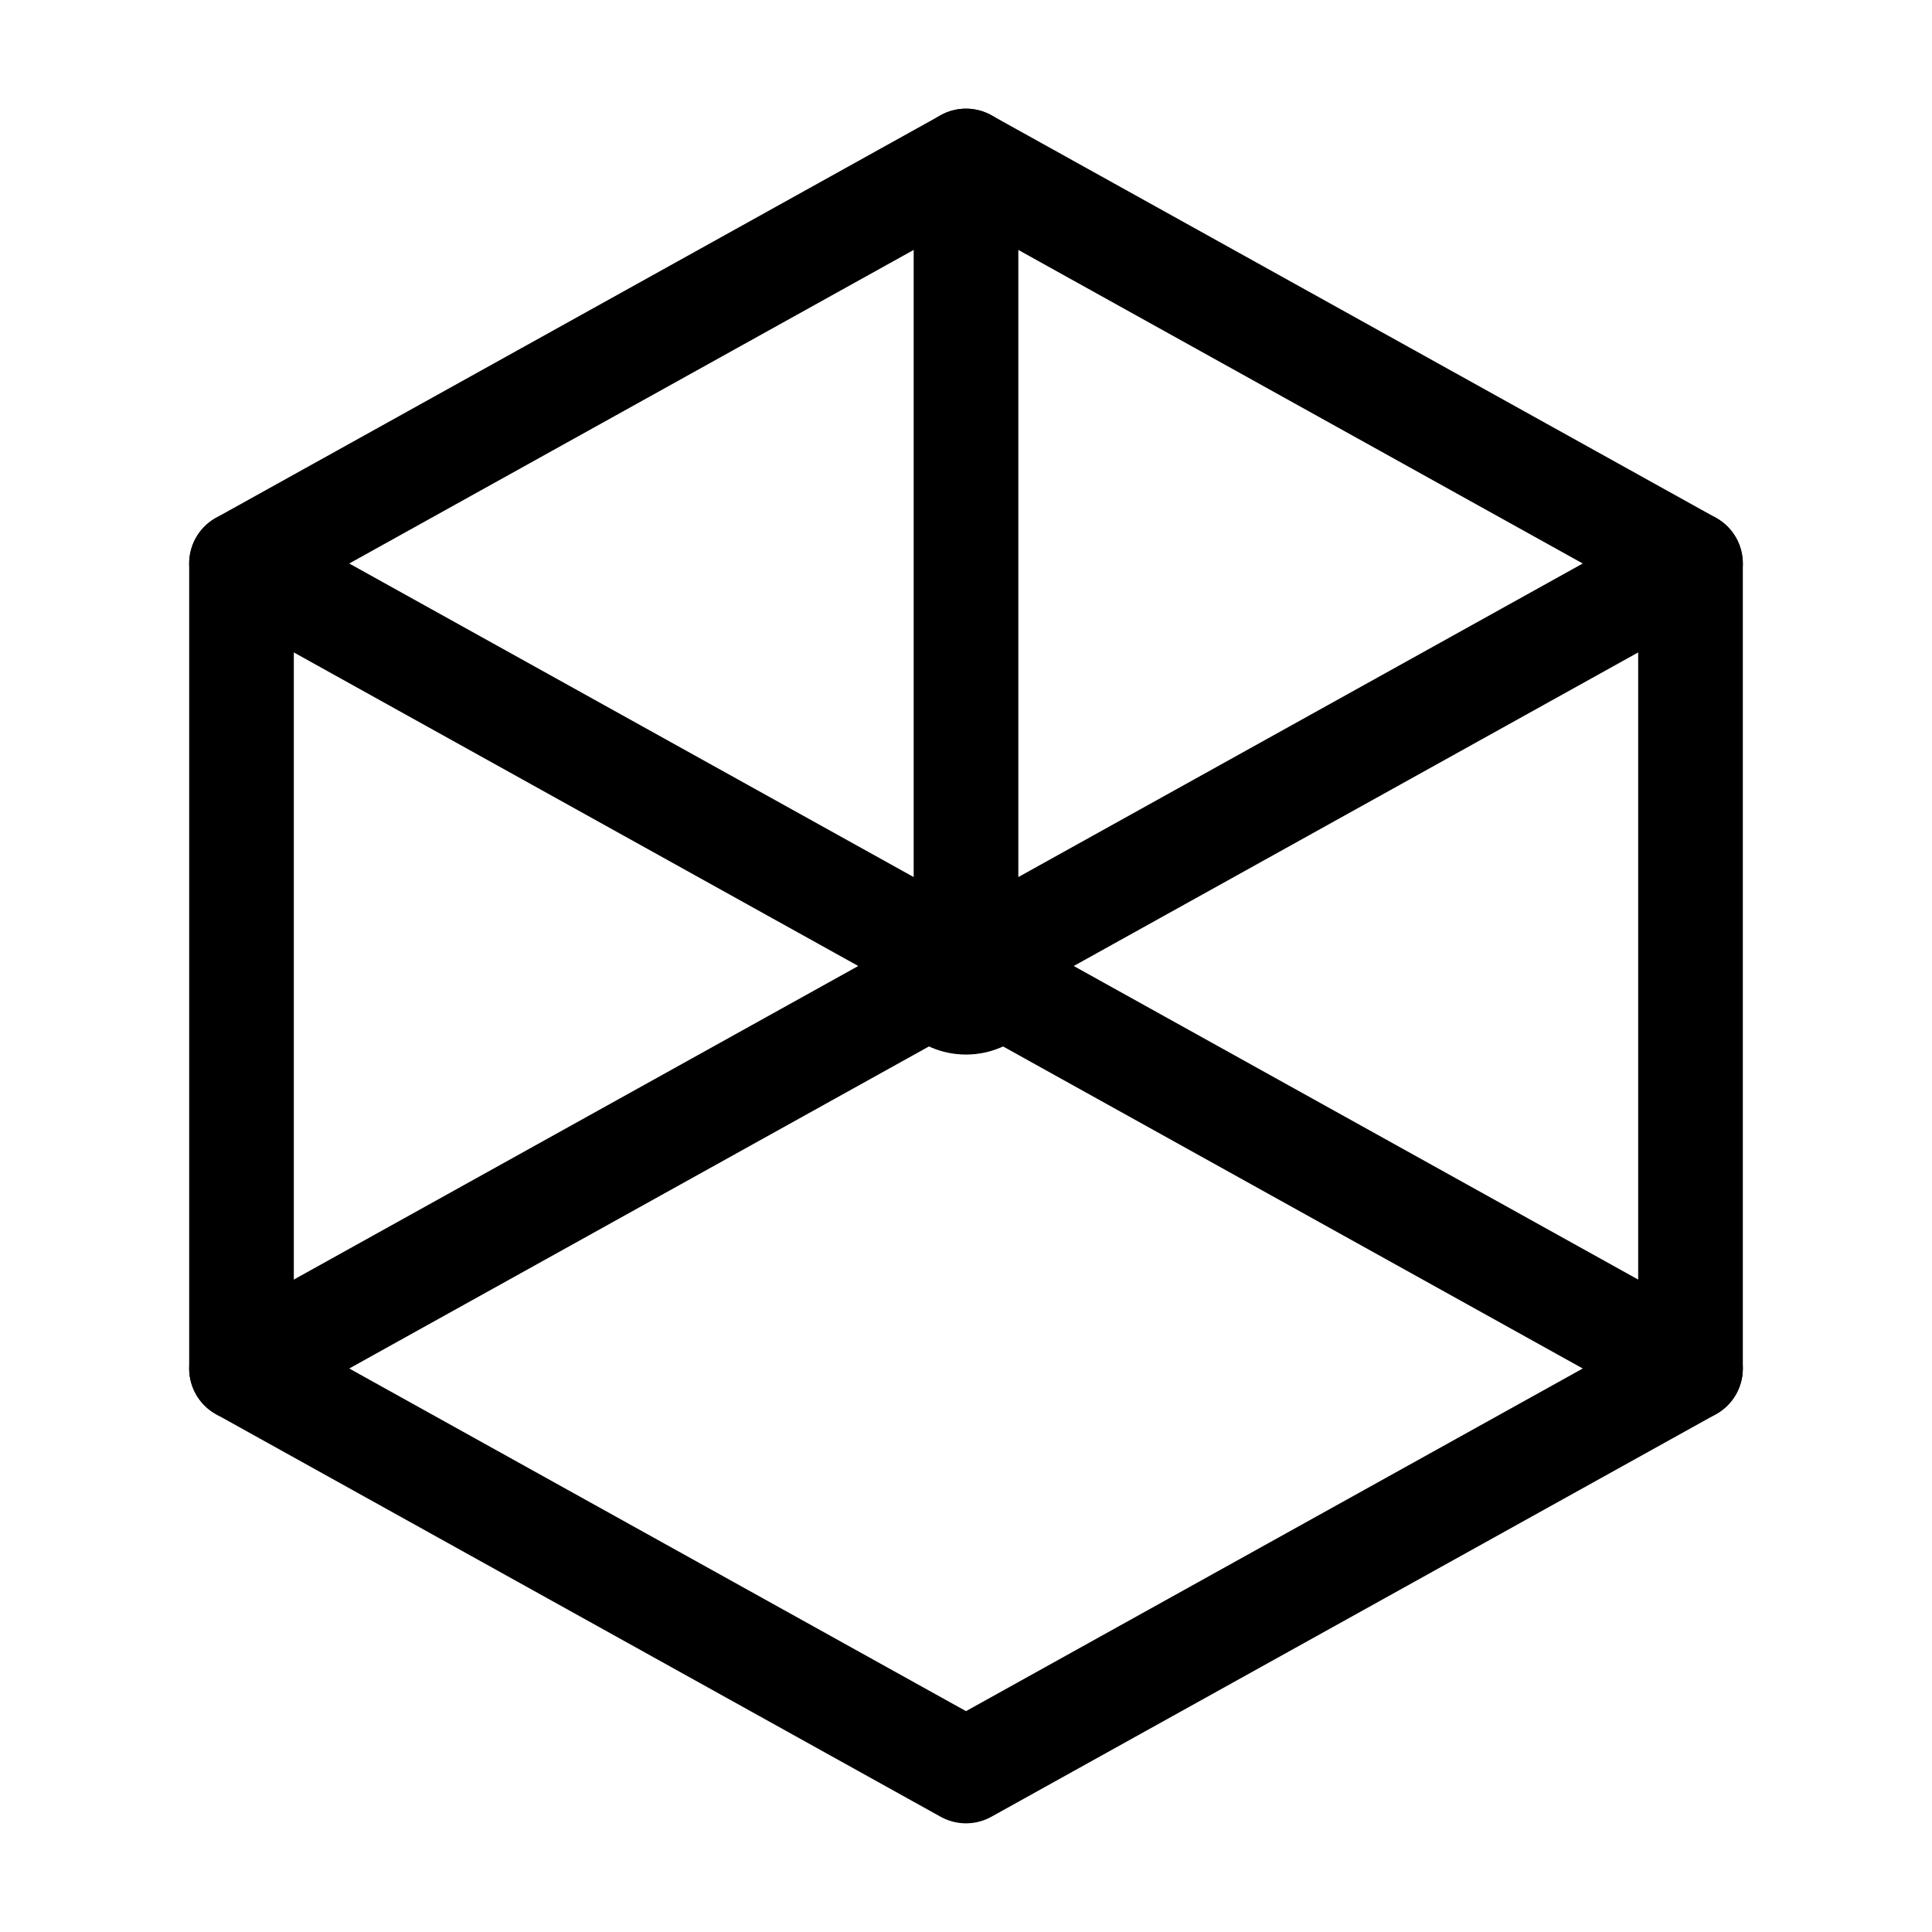
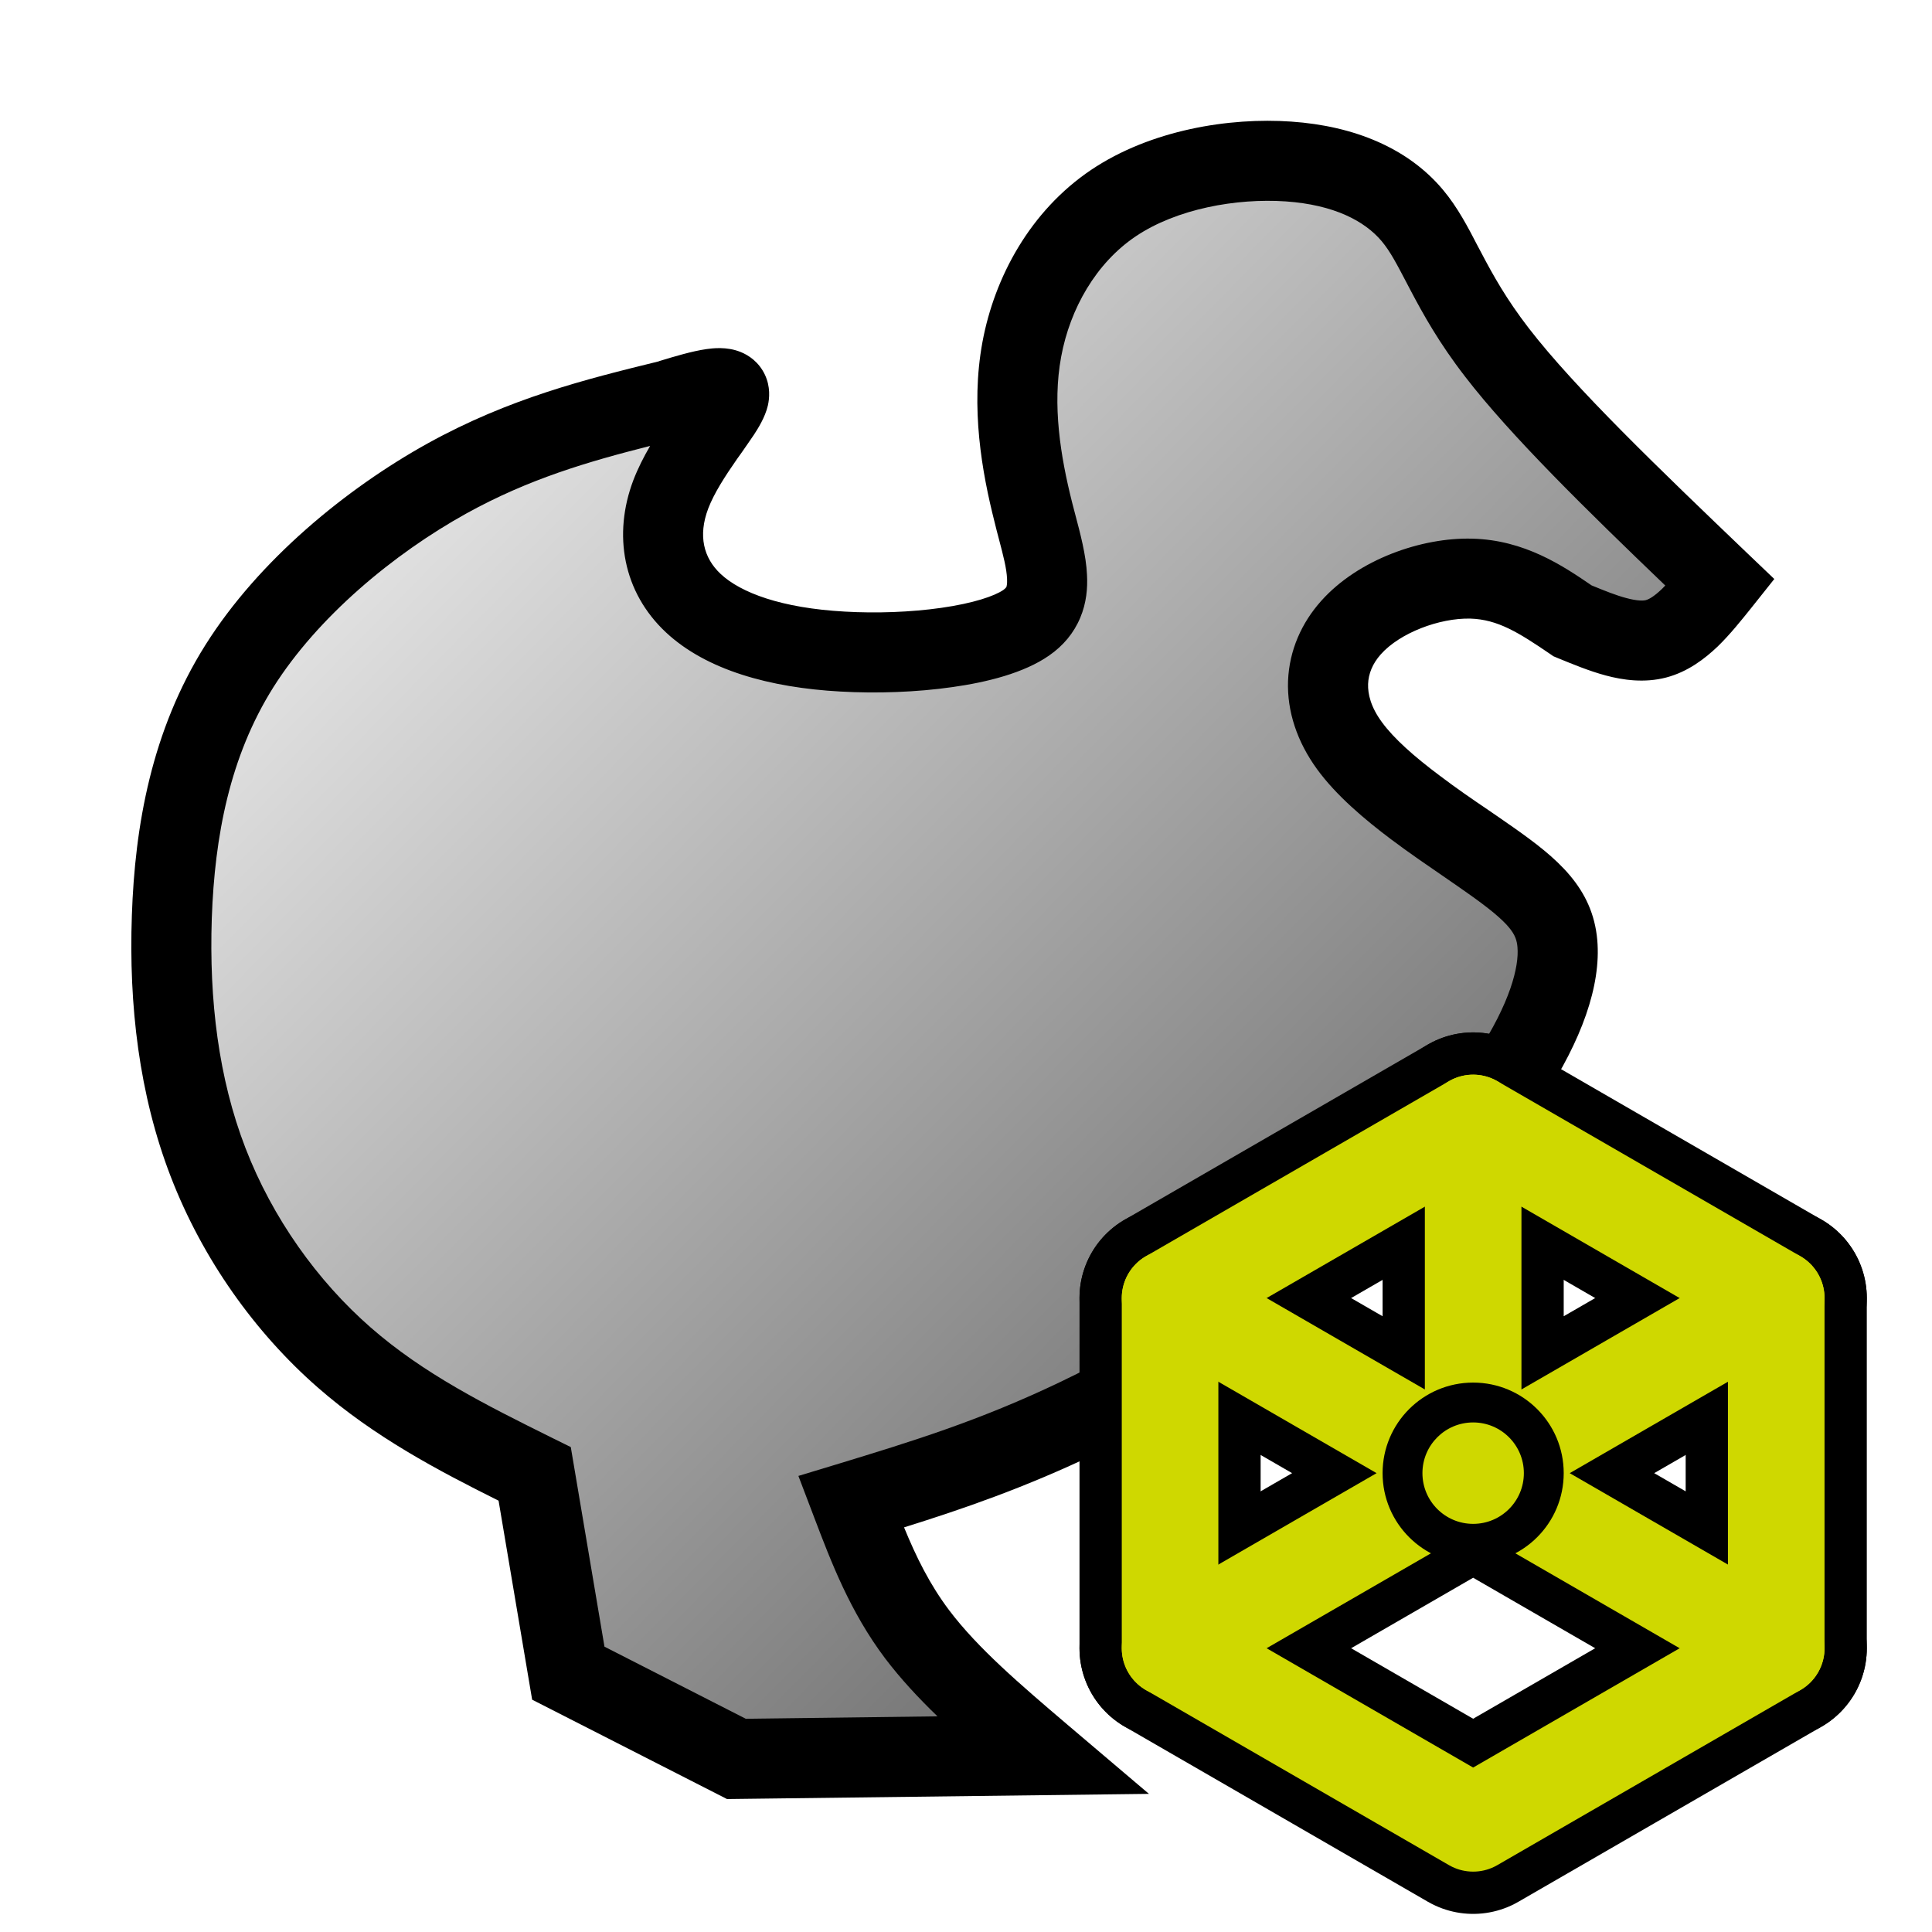
- <svg xmlns="http://www.w3.org/2000/svg" viewBox="0 0 24 24" fill="none" stroke="currentColor" stroke-width="1.3" stroke-linecap="round" stroke-linejoin="round">
-   <polygon points="12,2 21,7 21,17 12,22 3,17 3,7" />
-   <path d="M12 2 L12 12 M3 7 L12 12 L21 7 M3 17 L12 12 L21 17" />
-   <circle cx="12" cy="12" r="1.1" fill="currentColor" stroke="none" />
+ <svg xmlns="http://www.w3.org/2000/svg" width="16" height="16" viewBox="0 0 16 16" fill="none">
+   <path d="M7.048 12.437C7.638 12.257 8.228 12.078 8.932 11.74C9.636 11.402 10.455 10.906 11.099 10.396C11.742 9.886 12.212 9.361 12.507 8.911C12.801 8.461 12.921 8.085 12.898 7.815C12.874 7.544 12.705 7.379 12.345 7.125C11.984 6.871 11.433 6.529 11.176 6.176C10.918 5.822 10.956 5.457 11.189 5.197C11.421 4.937 11.847 4.783 12.185 4.792C12.524 4.801 12.773 4.971 13.023 5.142C13.266 5.242 13.511 5.343 13.714 5.29C13.917 5.237 14.081 5.031 14.245 4.825C13.522 4.133 12.8 3.442 12.397 2.919C11.994 2.396 11.912 2.043 11.697 1.786C11.482 1.529 11.133 1.369 10.671 1.337C10.21 1.305 9.637 1.402 9.221 1.682C8.806 1.962 8.549 2.424 8.462 2.894C8.375 3.365 8.457 3.844 8.558 4.243C8.659 4.642 8.779 4.962 8.498 5.157C8.217 5.353 7.535 5.427 6.979 5.396C6.422 5.365 5.991 5.229 5.742 4.995C5.493 4.762 5.427 4.431 5.555 4.094C5.683 3.757 6.006 3.415 6.036 3.284C6.066 3.153 5.804 3.233 5.542 3.312C4.941 3.461 4.342 3.609 3.703 3.962C3.064 4.316 2.387 4.874 1.983 5.516C1.579 6.158 1.447 6.882 1.423 7.592C1.399 8.302 1.481 8.998 1.724 9.628C1.967 10.258 2.371 10.822 2.849 11.241C3.327 11.66 3.877 11.932 4.428 12.206L4.706 13.857L6.098 14.566L8.626 14.536C8.242 14.209 7.859 13.885 7.596 13.535C7.333 13.185 7.19 12.81 7.048 12.437Z" fill="url(#raphosGeometryBody)" />
+   <path fill-rule="evenodd" clip-rule="evenodd" d="M9.036 1.407C9.53 1.075 10.182 0.971 10.694 1.007C11.217 1.043 11.663 1.228 11.951 1.573C12.071 1.716 12.158 1.883 12.237 2.036C12.248 2.057 12.259 2.078 12.27 2.098C12.364 2.277 12.475 2.477 12.66 2.717C13.044 3.215 13.743 3.885 14.475 4.586L14.694 4.795L14.499 5.04C14.421 5.137 14.327 5.255 14.225 5.354C14.119 5.455 13.978 5.564 13.798 5.611C13.617 5.658 13.44 5.632 13.298 5.594C13.16 5.557 13.021 5.499 12.906 5.452L12.865 5.435L12.836 5.415C12.576 5.238 12.404 5.13 12.177 5.123C11.919 5.117 11.593 5.242 11.436 5.418C11.366 5.496 11.333 5.581 11.33 5.664C11.327 5.747 11.352 5.855 11.444 5.98C11.542 6.115 11.711 6.265 11.921 6.422C12.058 6.526 12.195 6.62 12.328 6.71C12.399 6.759 12.468 6.806 12.536 6.854C12.891 7.104 13.19 7.348 13.228 7.786C13.261 8.166 13.094 8.619 12.784 9.093C12.467 9.577 11.972 10.127 11.304 10.656C10.639 11.183 9.799 11.691 9.075 12.039C8.486 12.321 7.973 12.497 7.487 12.649C7.588 12.895 7.699 13.121 7.861 13.336C8.098 13.65 8.449 13.95 8.84 14.283L9.515 14.856L6.021 14.899L4.407 14.076L4.129 12.428C3.628 12.178 3.099 11.9 2.631 11.49C2.113 11.037 1.678 10.428 1.415 9.747C1.151 9.065 1.066 8.322 1.092 7.581C1.117 6.841 1.254 6.051 1.702 5.34C2.144 4.638 2.869 4.045 3.542 3.672C4.22 3.297 4.855 3.14 5.45 2.994L5.454 2.993C5.456 2.992 5.458 2.991 5.461 2.99C5.579 2.954 5.731 2.908 5.851 2.891C5.902 2.884 6.018 2.869 6.131 2.914C6.2 2.941 6.285 2.998 6.335 3.104C6.381 3.203 6.373 3.298 6.359 3.359C6.336 3.457 6.276 3.551 6.244 3.6C6.214 3.645 6.177 3.697 6.142 3.748C6.129 3.766 6.116 3.784 6.104 3.801C6.003 3.946 5.913 4.086 5.865 4.212C5.78 4.437 5.827 4.621 5.968 4.753C6.133 4.908 6.47 5.036 6.997 5.065C7.256 5.08 7.543 5.07 7.795 5.034C8.062 4.996 8.236 4.936 8.309 4.886C8.331 4.87 8.334 4.861 8.335 4.86C8.335 4.86 8.335 4.86 8.335 4.86C8.336 4.856 8.342 4.838 8.34 4.793C8.336 4.707 8.311 4.61 8.272 4.462C8.261 4.421 8.249 4.375 8.237 4.325C8.132 3.912 8.036 3.376 8.136 2.834C8.236 2.293 8.533 1.746 9.036 1.407ZM10.649 1.668C10.237 1.64 9.744 1.73 9.406 1.957C9.078 2.178 8.862 2.554 8.788 2.955C8.714 3.354 8.782 3.777 8.879 4.162C8.887 4.192 8.895 4.224 8.904 4.258C8.945 4.413 8.995 4.598 9.002 4.76C9.008 4.869 8.998 4.993 8.946 5.116C8.893 5.243 8.805 5.348 8.688 5.429C8.48 5.574 8.173 5.65 7.889 5.69C7.59 5.733 7.258 5.744 6.96 5.727C6.375 5.695 5.849 5.549 5.515 5.237C5.158 4.903 5.075 4.426 5.245 3.977C5.283 3.878 5.332 3.782 5.384 3.693C4.87 3.823 4.38 3.966 3.863 4.252C3.258 4.587 2.63 5.111 2.263 5.693C1.903 6.266 1.778 6.924 1.754 7.604C1.731 8.283 1.81 8.931 2.033 9.508C2.257 10.088 2.629 10.608 3.068 10.992C3.508 11.377 4.018 11.633 4.575 11.909L4.727 11.984L5.006 13.637L6.176 14.234L7.764 14.214C7.605 14.061 7.457 13.901 7.331 13.735C7.039 13.347 6.883 12.935 6.744 12.57L6.612 12.223L6.952 12.12C7.541 11.94 8.11 11.767 8.789 11.441C9.473 11.113 10.27 10.629 10.893 10.136C11.513 9.645 11.957 9.146 12.229 8.73C12.508 8.303 12.581 8.004 12.567 7.844C12.558 7.74 12.519 7.653 12.153 7.396C12.1 7.358 12.038 7.316 11.972 7.27C11.832 7.174 11.671 7.064 11.523 6.953C11.302 6.787 11.067 6.589 10.908 6.371C10.742 6.143 10.658 5.891 10.667 5.639C10.677 5.386 10.779 5.158 10.942 4.976C11.249 4.632 11.775 4.449 12.194 4.461C12.626 4.472 12.944 4.686 13.181 4.848C13.293 4.894 13.385 4.931 13.469 4.953C13.562 4.978 13.609 4.975 13.63 4.97C13.653 4.964 13.695 4.943 13.764 4.877C13.773 4.868 13.782 4.859 13.791 4.849C13.149 4.233 12.513 3.612 12.135 3.121C11.916 2.838 11.785 2.6 11.683 2.407C11.672 2.385 11.661 2.364 11.65 2.344C11.564 2.18 11.513 2.082 11.443 1.998C11.302 1.83 11.048 1.696 10.649 1.668Z" fill="black" />
+   <g fill="none" stroke-linejoin="round" stroke-linecap="round">
+     <g stroke="black" stroke-width="1.5">
+       <polygon points="12.2,9.3 14.71,10.75 14.71,13.65 12.2,15.1 9.69,13.65 9.69,10.75" />
+       <path d="M12.2 9.3 L12.2 12.2 M9.69 10.75 L12.2 12.2 L14.71 10.75 M9.69 13.65 L12.2 12.2 L14.71 13.65" />
+     </g>
+     <g stroke="#CFD800" stroke-width="0.8">
+       <polygon points="12.2,9.3 14.71,10.75 14.71,13.65 12.2,15.1 9.69,13.65 9.69,10.75" />
+       <path d="M12.2 9.3 L12.2 12.2 M9.69 10.75 L12.2 12.2 L14.71 10.75 M9.69 13.65 L12.2 12.2 L14.71 13.65" />
+     </g>
+     <circle cx="12.2" cy="12.2" r="0.75" fill="black" stroke="none" />
+     <circle cx="12.2" cy="12.2" r="0.42" fill="#CFD800" stroke="none" />
+   </g>
+   <defs>
+     <linearGradient id="raphosGeometryBody" x1="2.984" y1="3.844" x2="13.278" y2="13.966" gradientUnits="userSpaceOnUse">
+       <stop stop-color="#E7E7E7" />
+       <stop offset="1" stop-color="#525252" />
+     </linearGradient>
+   </defs>
</svg>
